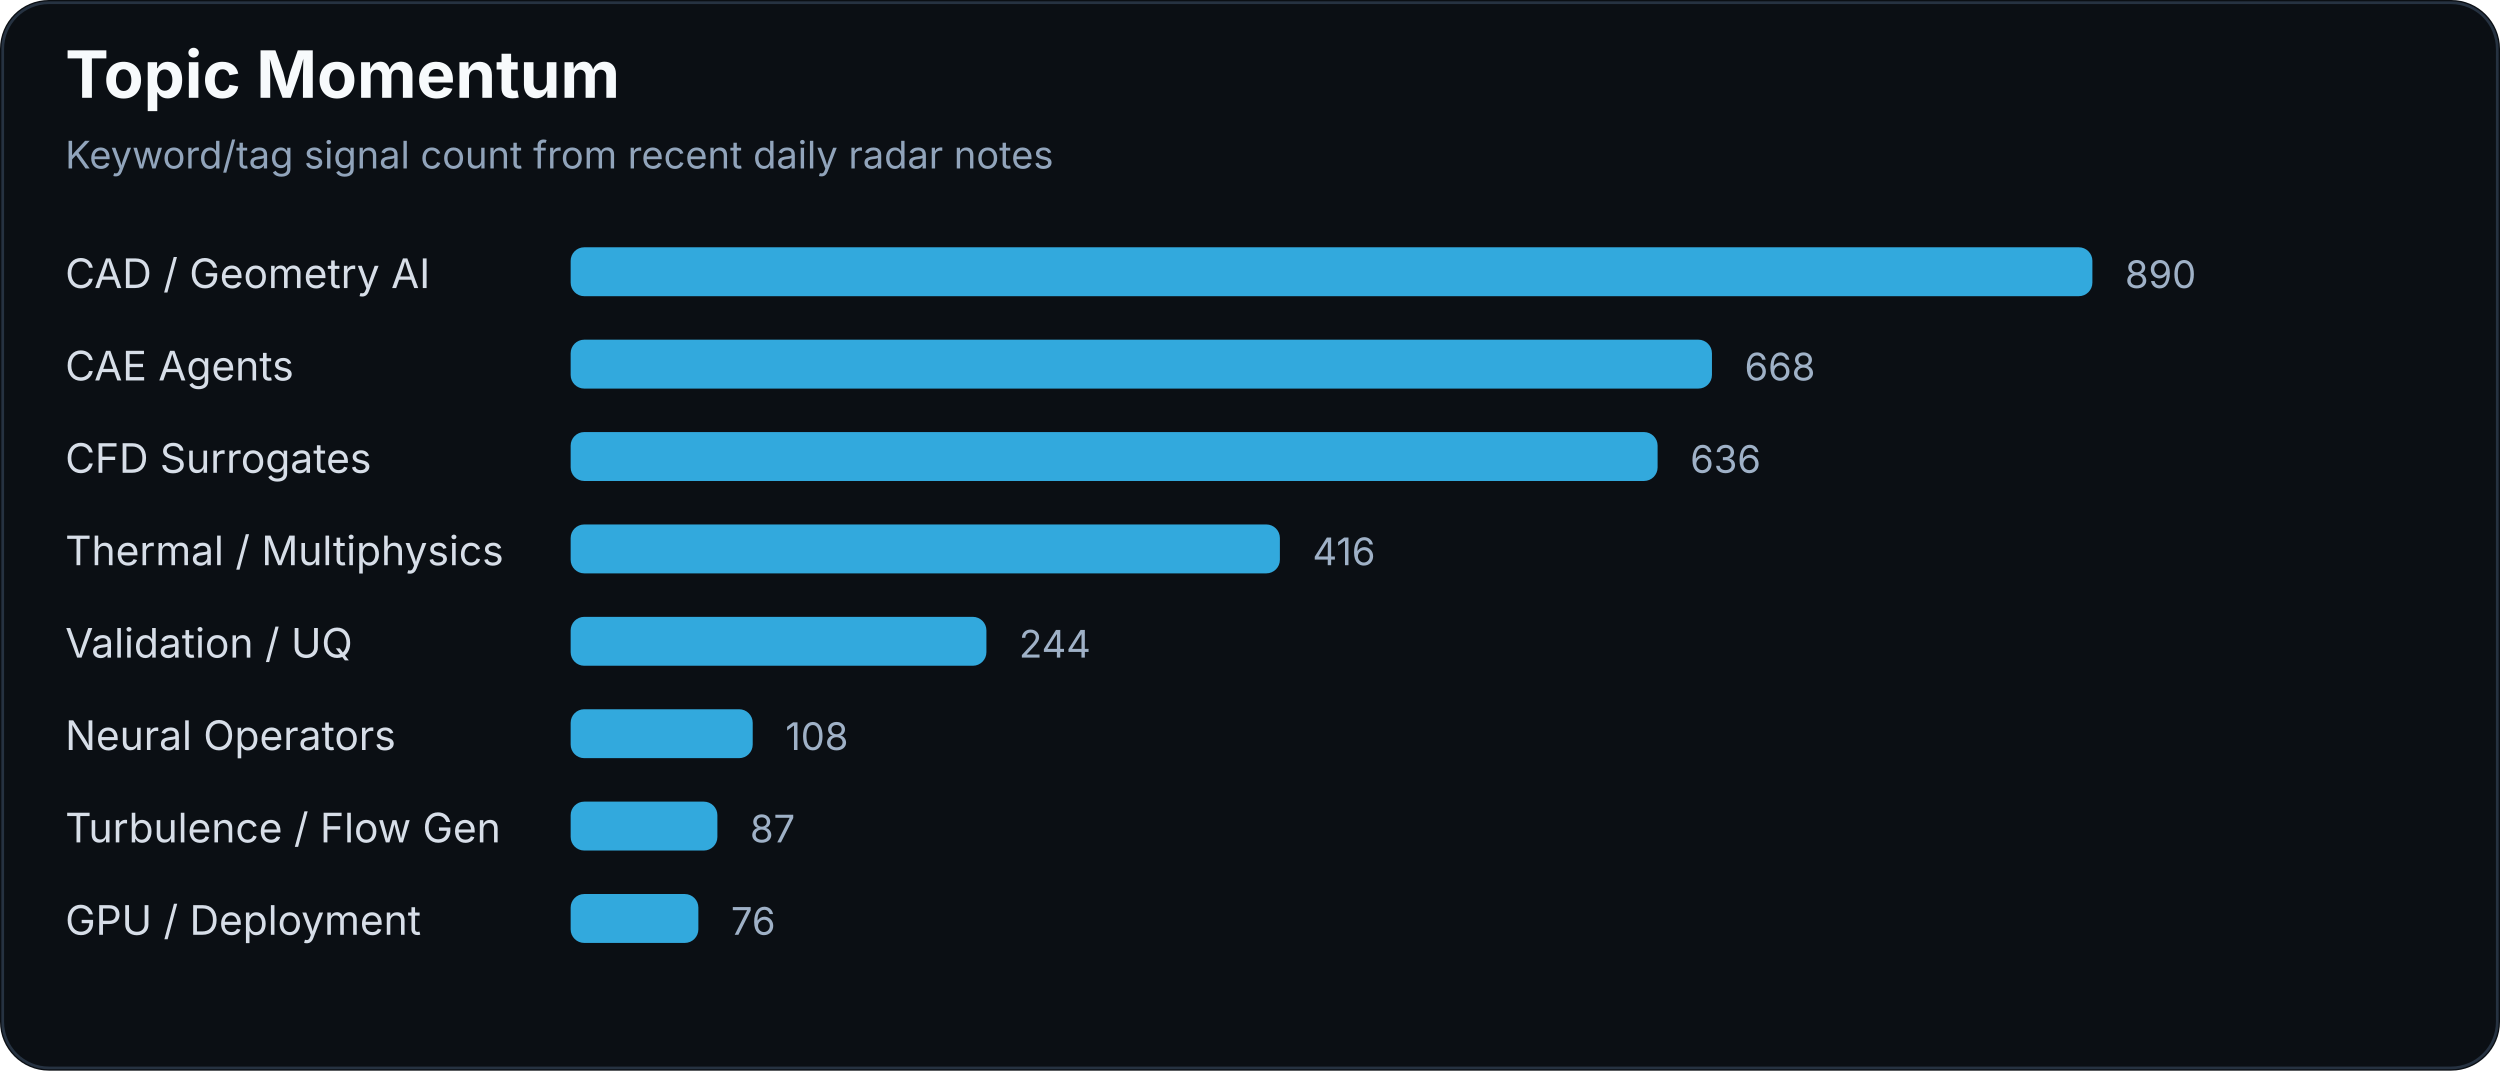
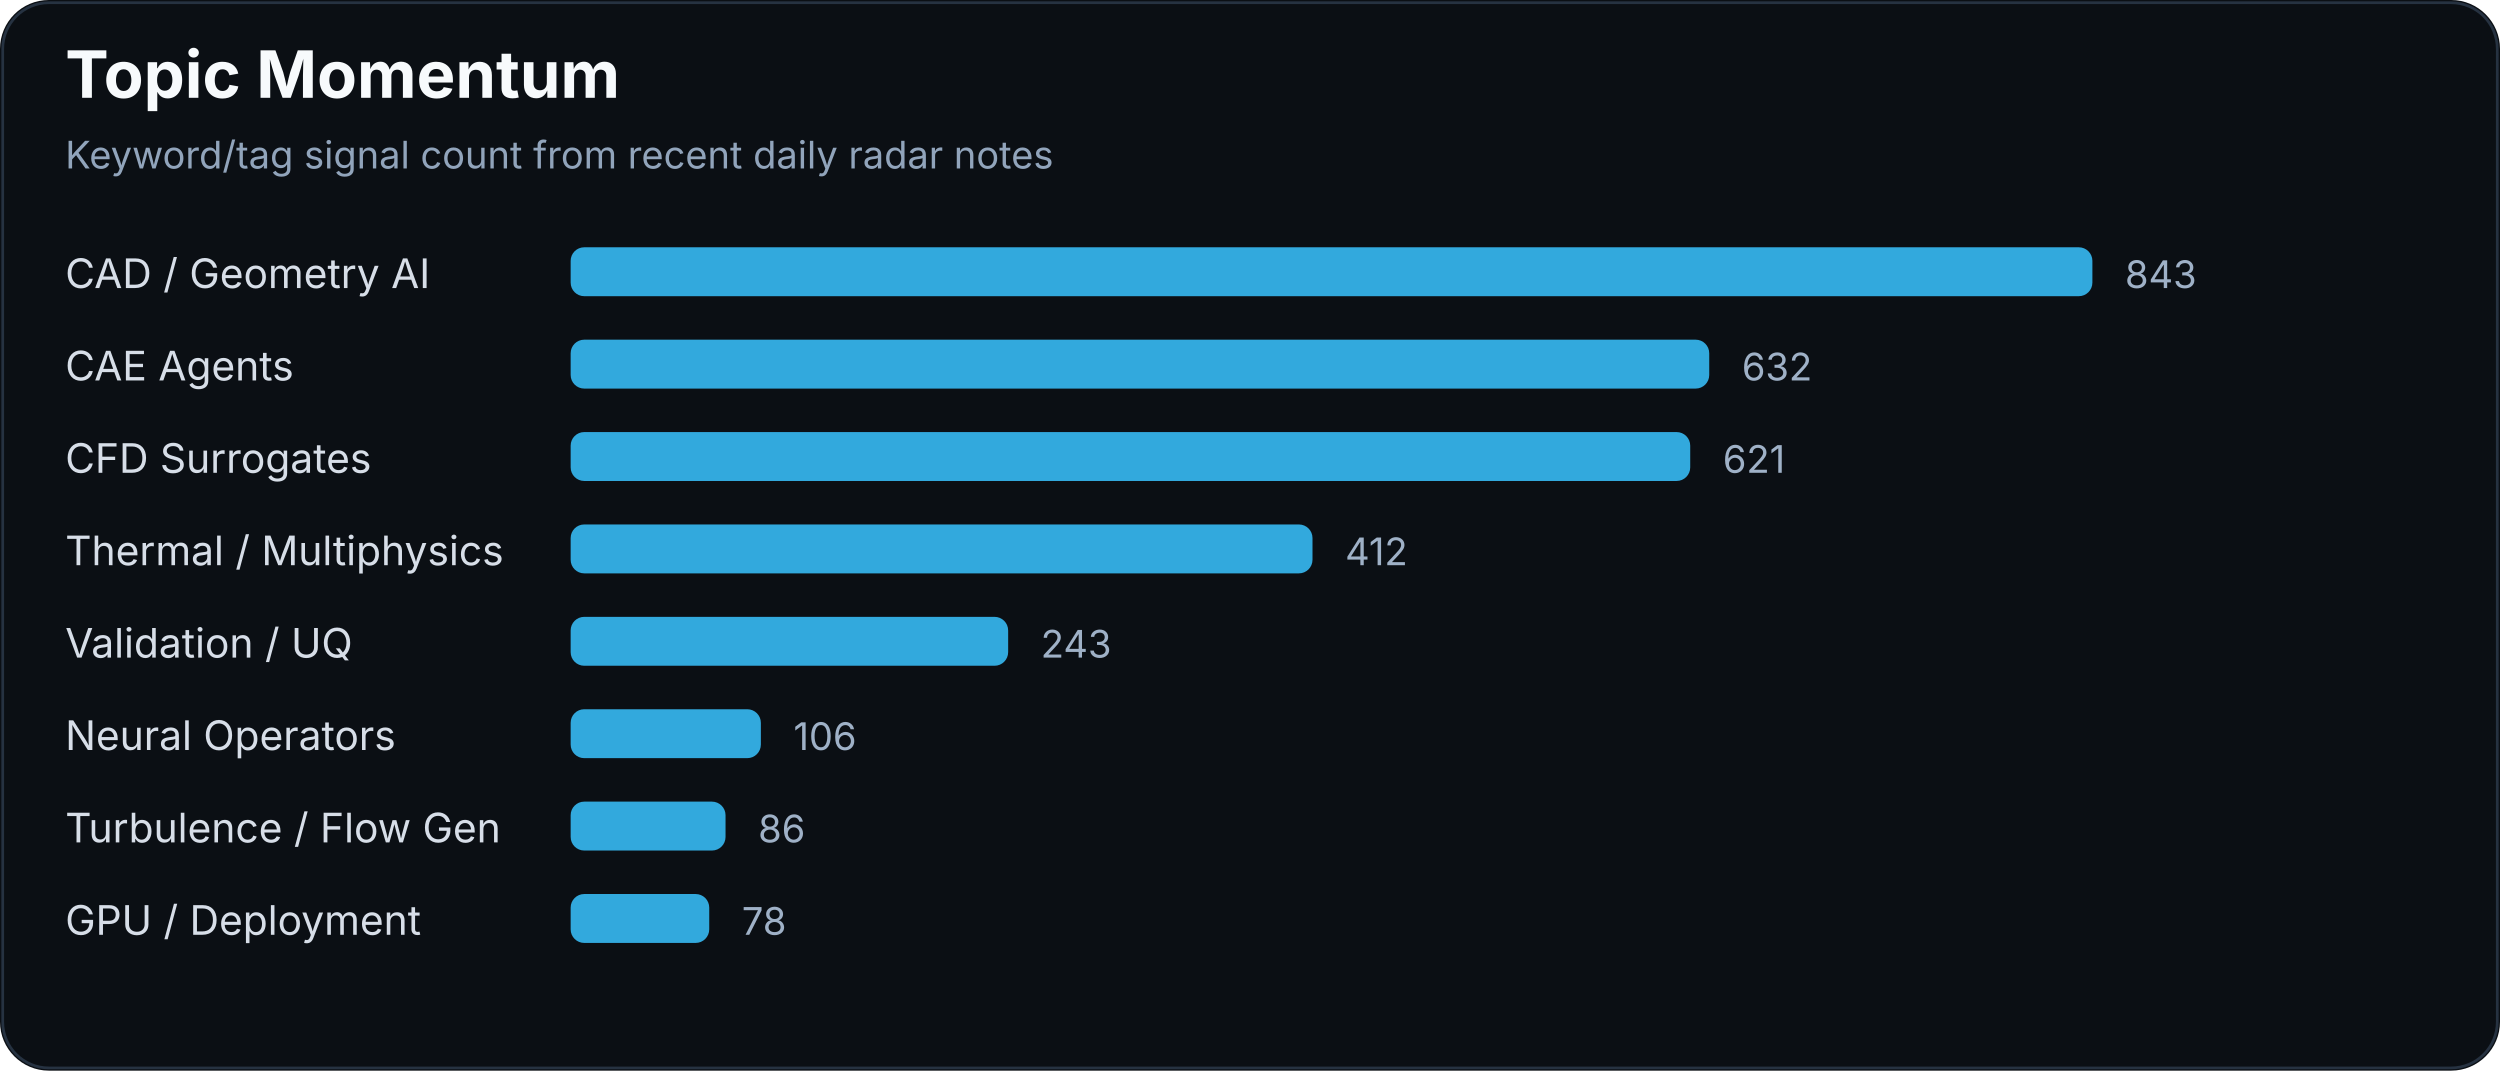
<svg xmlns="http://www.w3.org/2000/svg" width="920" height="394" viewBox="0 0 920 394">
  <rect width="100%" height="100%" rx="18" fill="#0b0f14" />
  <rect x="1" y="1" width="918" height="392" rx="17" fill="none" stroke="#263241" />
  <text x="24" y="36" font-size="24" font-family="Inter, ui-sans-serif, system-ui, -apple-system, Segoe UI, sans-serif" font-weight="700" fill="#f7fafc">Topic Momentum</text>
  <text x="24" y="62" font-size="14" font-family="Inter, ui-sans-serif, system-ui, -apple-system, Segoe UI, sans-serif" fill="#91a4bb">Keyword/tag signal count from recent daily radar notes</text>
  <g font-family="Inter, ui-sans-serif, system-ui, -apple-system, Segoe UI, sans-serif">
    <text x="24" y="106" font-size="15" fill="#d7dee8">CAD / Geometry AI</text>
    <rect x="210" y="91" width="560" height="18" rx="5" fill="#38bdf8" opacity="0.88" />
-     <text x="782" y="106" font-size="14" fill="#9fb1c7">890</text>
+     <text x="782" y="106" font-size="14" fill="#9fb1c7">843</text>
    <text x="24" y="140" font-size="15" fill="#d7dee8">CAE Agents</text>
-     <rect x="210" y="125" width="420" height="18" rx="5" fill="#38bdf8" opacity="0.88" />
-     <text x="642" y="140" font-size="14" fill="#9fb1c7">668</text>
+     <rect x="210" y="125" width="419" height="18" rx="5" fill="#38bdf8" opacity="0.88" />
+     <text x="641" y="140" font-size="14" fill="#9fb1c7">632</text>
    <text x="24" y="174" font-size="15" fill="#d7dee8">CFD Surrogates</text>
-     <rect x="210" y="159" width="400" height="18" rx="5" fill="#38bdf8" opacity="0.88" />
-     <text x="622" y="174" font-size="14" fill="#9fb1c7">636</text>
+     <rect x="210" y="159" width="412" height="18" rx="5" fill="#38bdf8" opacity="0.88" />
+     <text x="634" y="174" font-size="14" fill="#9fb1c7">621</text>
    <text x="24" y="208" font-size="15" fill="#d7dee8">Thermal / Multiphysics</text>
-     <rect x="210" y="193" width="261" height="18" rx="5" fill="#38bdf8" opacity="0.88" />
-     <text x="483" y="208" font-size="14" fill="#9fb1c7">416</text>
+     <rect x="210" y="193" width="273" height="18" rx="5" fill="#38bdf8" opacity="0.88" />
+     <text x="495" y="208" font-size="14" fill="#9fb1c7">412</text>
    <text x="24" y="242" font-size="15" fill="#d7dee8">Validation / UQ</text>
-     <rect x="210" y="227" width="153" height="18" rx="5" fill="#38bdf8" opacity="0.88" />
-     <text x="375" y="242" font-size="14" fill="#9fb1c7">244</text>
+     <rect x="210" y="227" width="161" height="18" rx="5" fill="#38bdf8" opacity="0.88" />
+     <text x="383" y="242" font-size="14" fill="#9fb1c7">243</text>
    <text x="24" y="276" font-size="15" fill="#d7dee8">Neural Operators</text>
-     <rect x="210" y="261" width="67" height="18" rx="5" fill="#38bdf8" opacity="0.88" />
-     <text x="289" y="276" font-size="14" fill="#9fb1c7">108</text>
+     <rect x="210" y="261" width="70" height="18" rx="5" fill="#38bdf8" opacity="0.88" />
+     <text x="292" y="276" font-size="14" fill="#9fb1c7">106</text>
    <text x="24" y="310" font-size="15" fill="#d7dee8">Turbulence / Flow Gen</text>
-     <rect x="210" y="295" width="54" height="18" rx="5" fill="#38bdf8" opacity="0.88" />
-     <text x="276" y="310" font-size="14" fill="#9fb1c7">87</text>
+     <rect x="210" y="295" width="57" height="18" rx="5" fill="#38bdf8" opacity="0.88" />
+     <text x="279" y="310" font-size="14" fill="#9fb1c7">86</text>
    <text x="24" y="344" font-size="15" fill="#d7dee8">GPU / Deployment</text>
-     <rect x="210" y="329" width="47" height="18" rx="5" fill="#38bdf8" opacity="0.88" />
-     <text x="269" y="344" font-size="14" fill="#9fb1c7">76</text>
+     <rect x="210" y="329" width="51" height="18" rx="5" fill="#38bdf8" opacity="0.88" />
+     <text x="273" y="344" font-size="14" fill="#9fb1c7">78</text>
  </g>
</svg>
